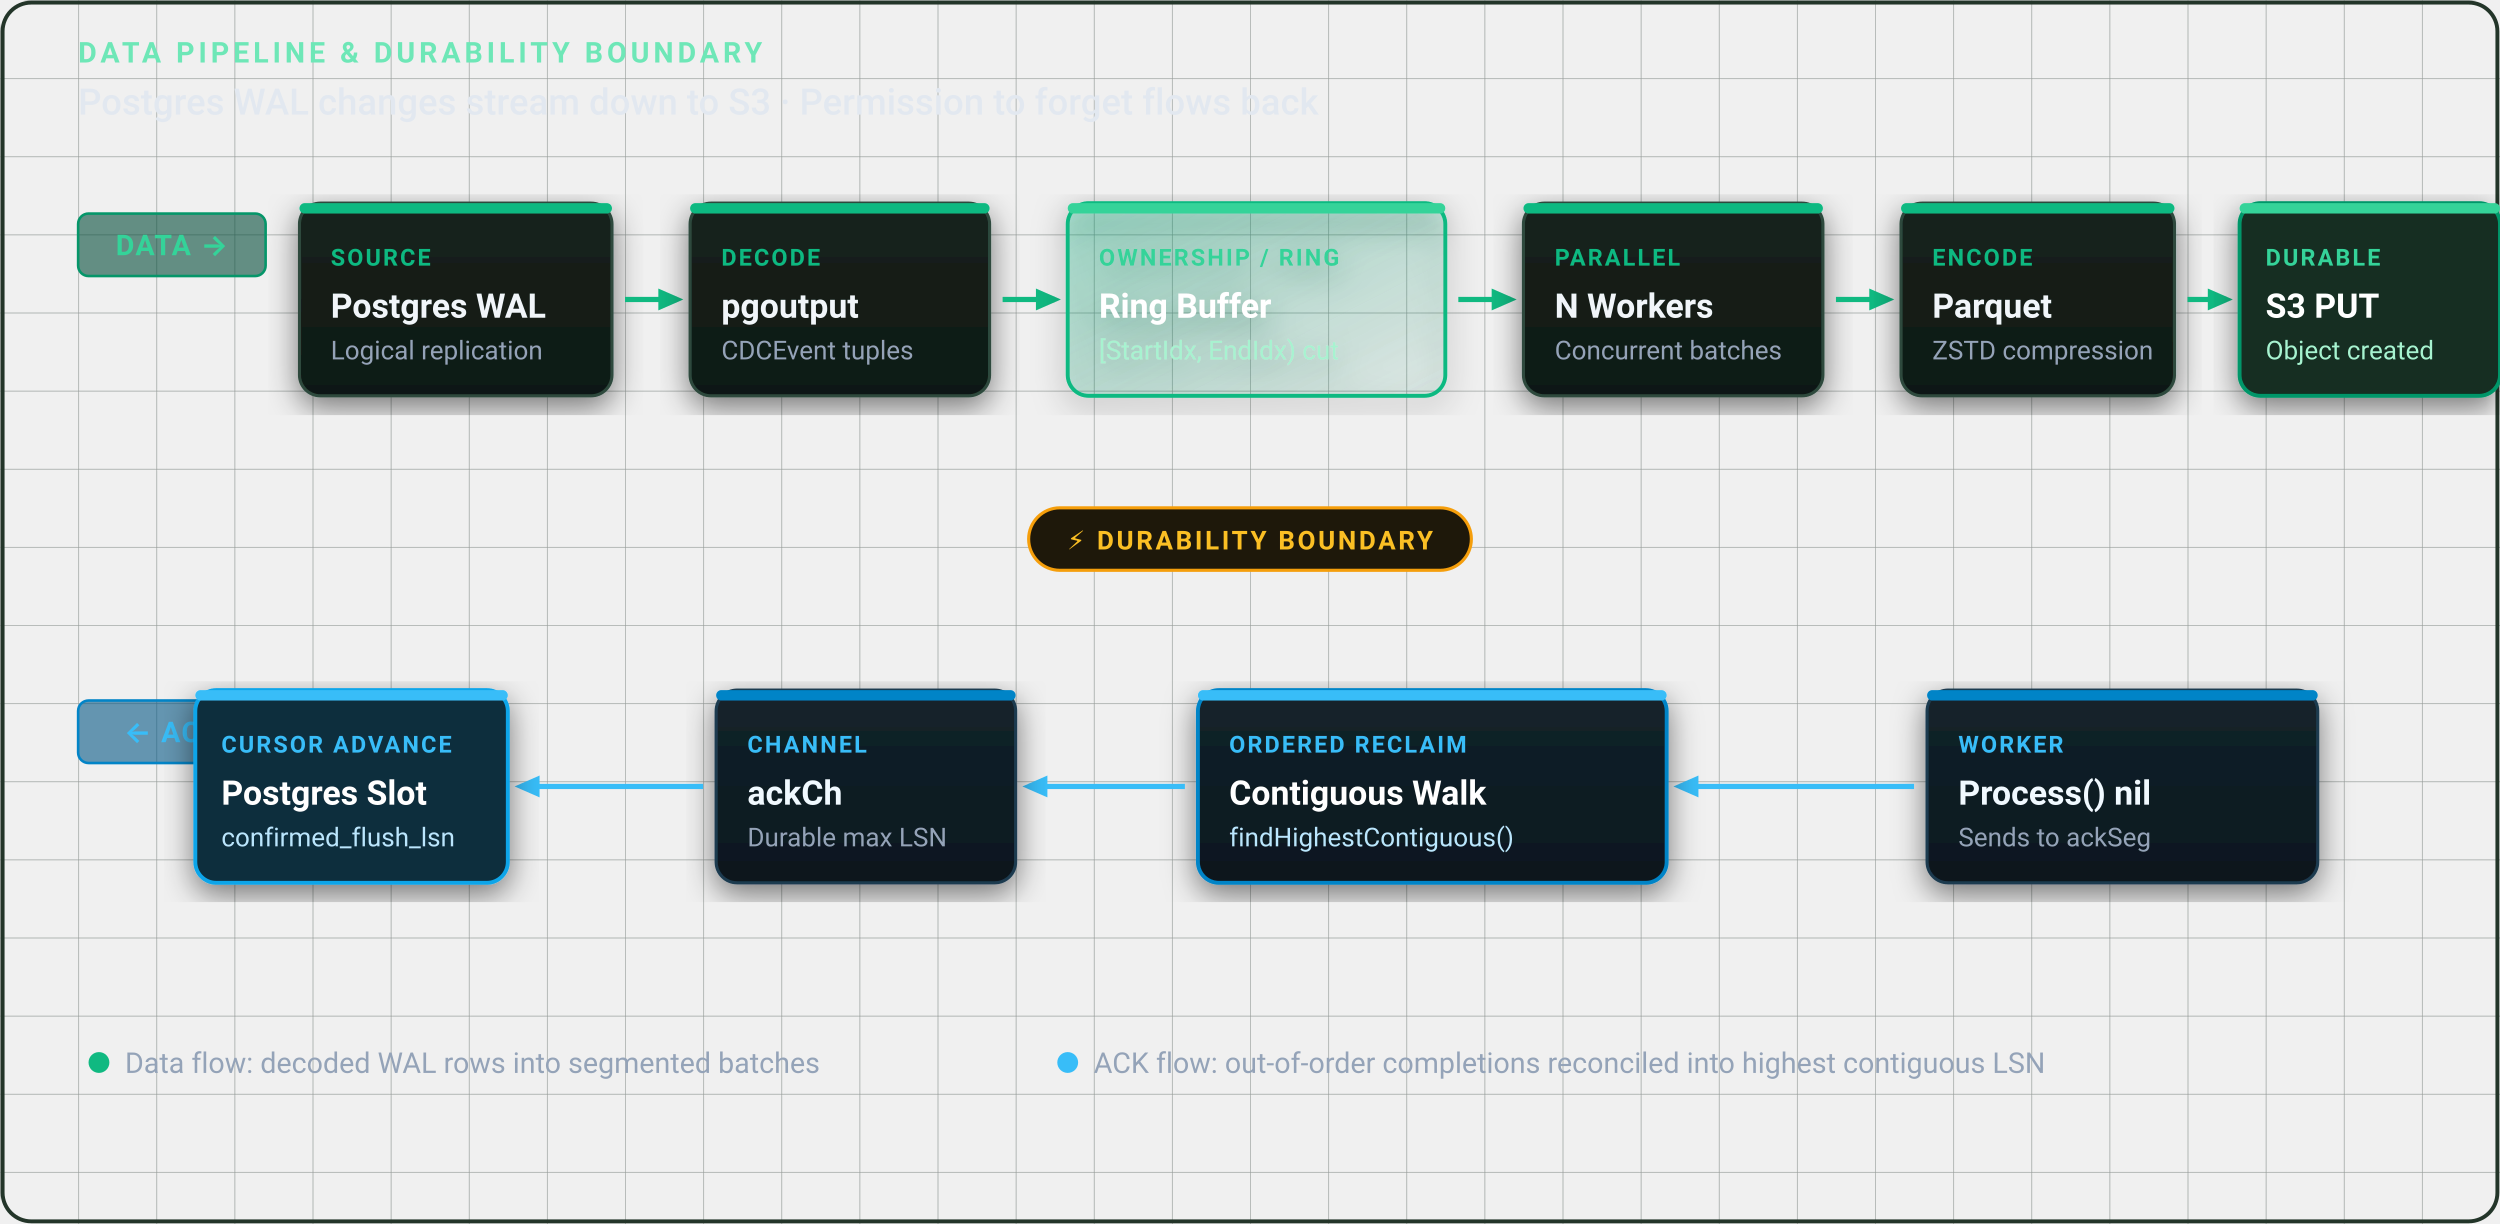
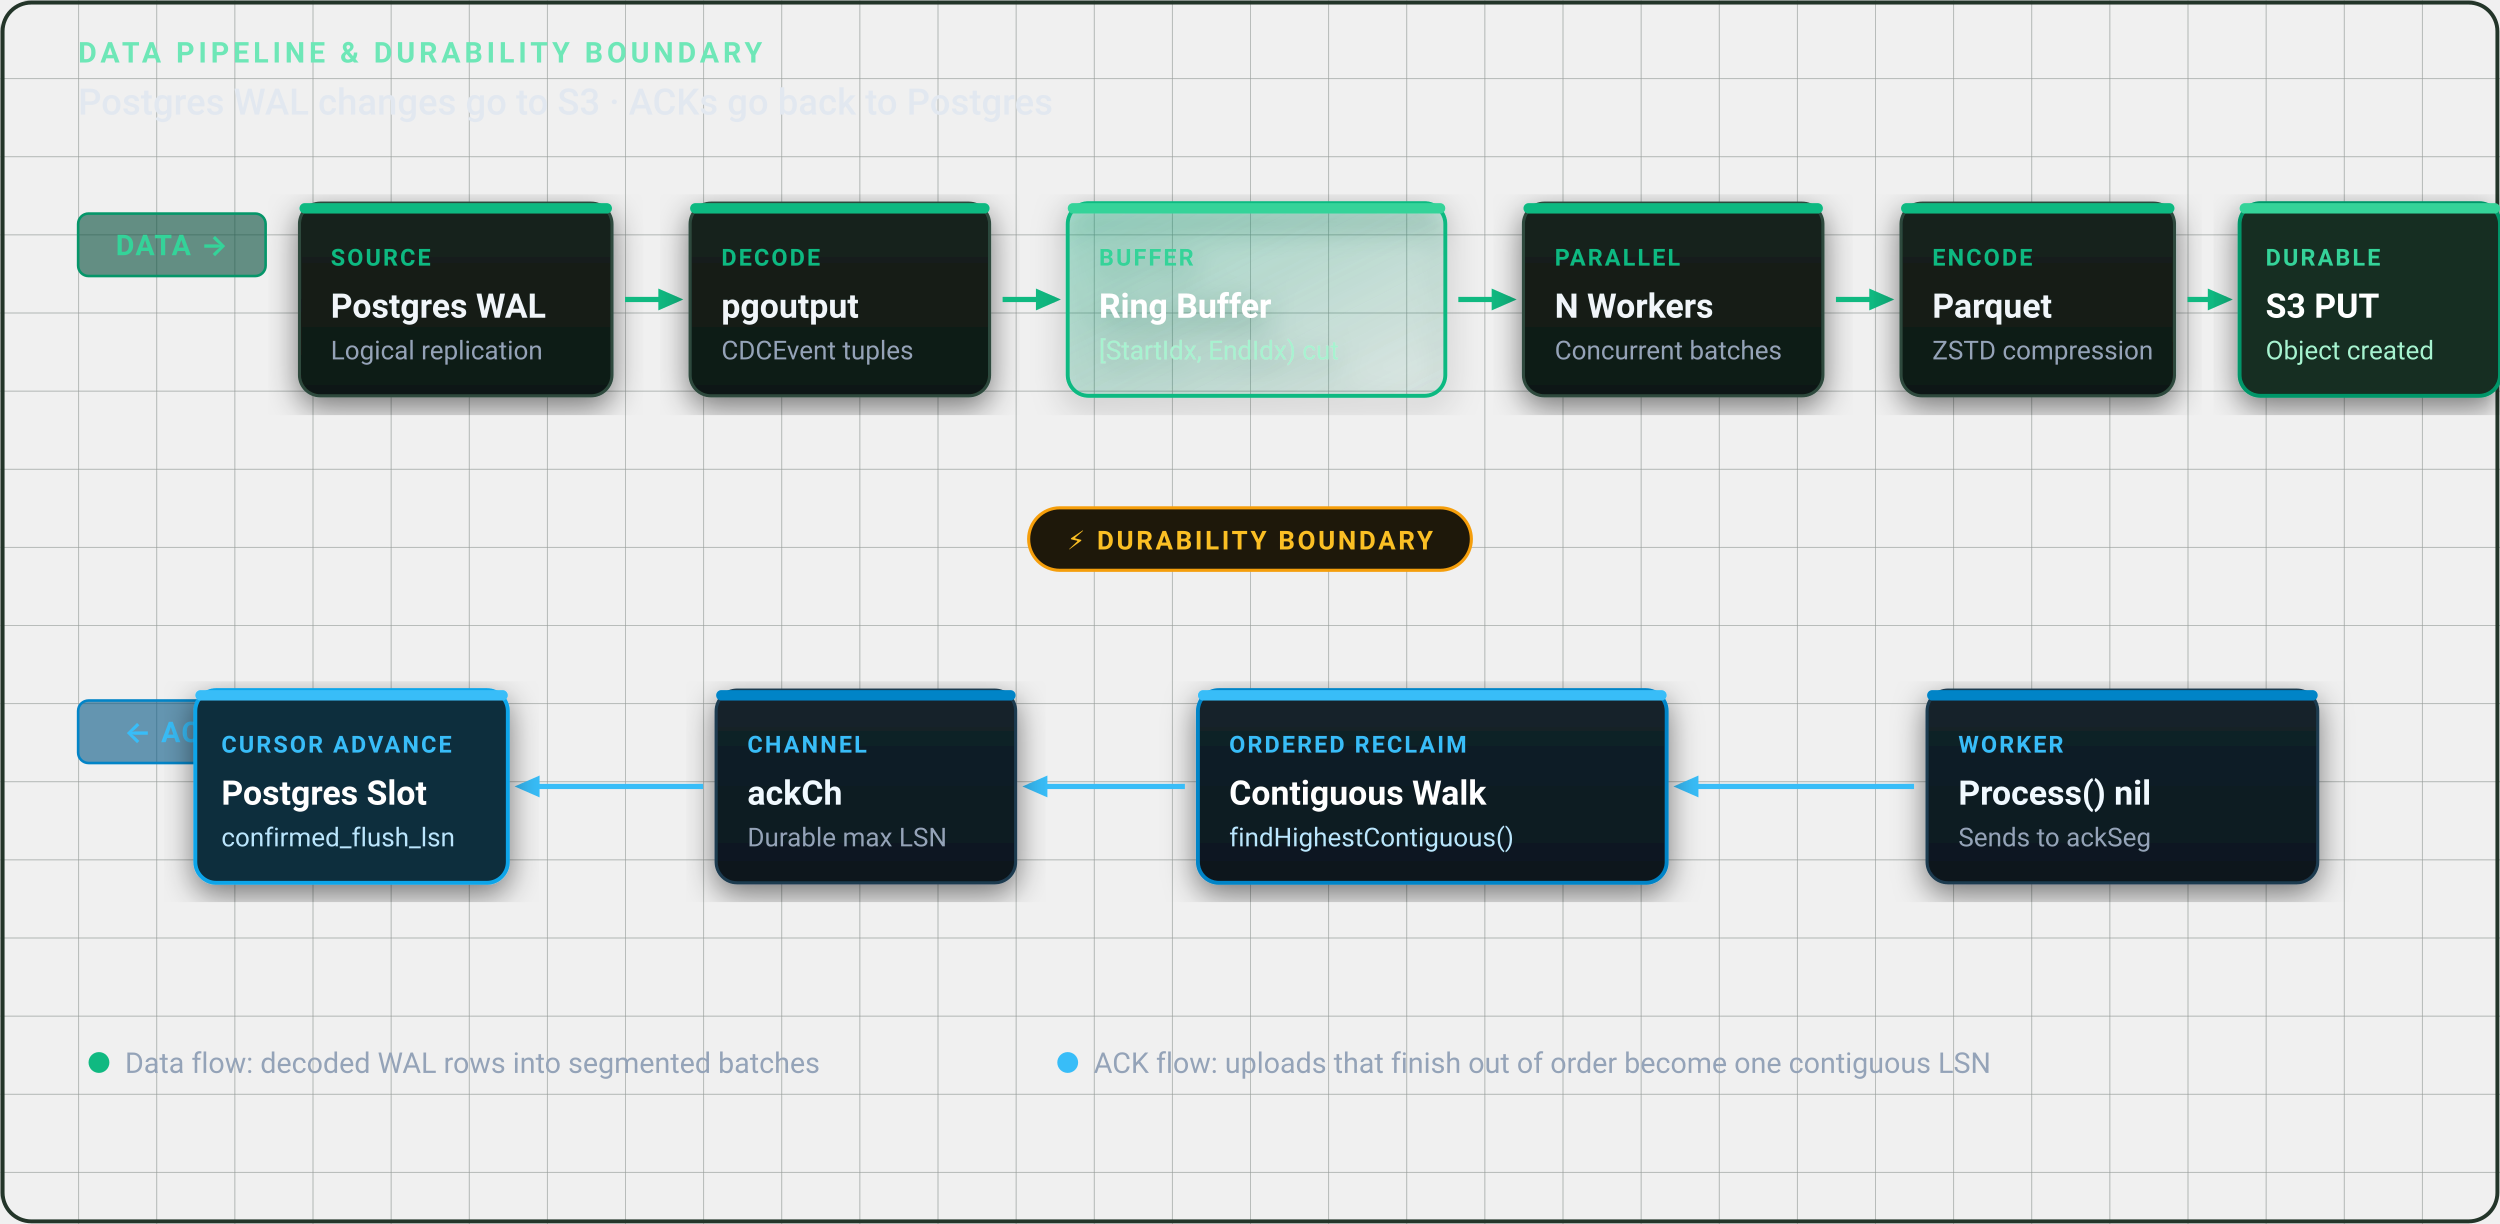
<svg xmlns="http://www.w3.org/2000/svg" viewBox="0 0 960 470" width="100%" height="100%" style="background: #0d1310; border-radius: 12px; font-family: ui-sans-serif, system-ui, -apple-system, BlinkMacSystemFont, 'Segoe UI', Roboto, sans-serif;">
  <defs>
    <linearGradient id="dataGrad" x1="0%" y1="0%" x2="100%" y2="0%">
      <stop offset="0%" stop-color="#34d399" />
      <stop offset="50%" stop-color="#10b981" />
      <stop offset="100%" stop-color="#059669" />
    </linearGradient>
    <linearGradient id="ackGrad" x1="100%" y1="0%" x2="0%" y2="0%">
      <stop offset="0%" stop-color="#38bdf8" />
      <stop offset="50%" stop-color="#0ea5e9" />
      <stop offset="100%" stop-color="#0284c7" />
    </linearGradient>
    <linearGradient id="nodeBgData" x1="0%" y1="0%" x2="0%" y2="100%">
      <stop offset="0%" stop-color="#16221c" />
      <stop offset="100%" stop-color="#0f1914" />
    </linearGradient>
    <linearGradient id="nodeBgAck" x1="0%" y1="0%" x2="0%" y2="100%">
      <stop offset="0%" stop-color="#13232b" />
      <stop offset="100%" stop-color="#0c171e" />
    </linearGradient>
    <linearGradient id="ringHighlight" x1="0%" y1="0%" x2="100%" y2="100%">
      <stop offset="0%" stop-color="#10b981" stop-opacity="0.25" />
      <stop offset="100%" stop-color="#059669" stop-opacity="0.05" />
    </linearGradient>
    <linearGradient id="boundaryGrad" x1="0%" y1="0%" x2="100%" y2="0%">
      <stop offset="0%" stop-color="#f59e0b" stop-opacity="0" />
      <stop offset="20%" stop-color="#f59e0b" stop-opacity="0.6" />
      <stop offset="80%" stop-color="#f59e0b" stop-opacity="0.6" />
      <stop offset="100%" stop-color="#f59e0b" stop-opacity="0" />
    </linearGradient>
    <filter id="shadow" x="-10%" y="-10%" width="120%" height="120%">
      <feDropShadow dx="0" dy="4" stdDeviation="6" flood-color="#000000" flood-opacity="0.5" />
    </filter>
    <marker id="arrowData" viewBox="0 0 10 10" refX="6" refY="5" markerWidth="6" markerHeight="6" orient="auto-start-reverse">
      <path d="M 0 1.5 L 8 5 L 0 8.5 z" fill="#10b981" />
    </marker>
    <marker id="arrowAck" viewBox="0 0 10 10" refX="6" refY="5" markerWidth="6" markerHeight="6" orient="auto-start-reverse">
      <path d="M 0 1.5 L 8 5 L 0 8.5 z" fill="#38bdf8" />
    </marker>
  </defs>
  <pattern id="grid" width="30" height="30" patternUnits="userSpaceOnUse">
    <path d="M 30 0 L 0 0 0 30" fill="none" stroke="#18261e" stroke-width="0.5" stroke-opacity="0.4" />
  </pattern>
  <rect width="960" height="470" fill="url(#grid)" rx="12" />
  <rect x="1" y="1" width="958" height="468" fill="none" stroke="#233529" stroke-width="1.5" rx="11" />
  <g transform="translate(30, 24)">
    <text x="0" y="0" fill="#6ee7b7" font-size="11" font-weight="700" letter-spacing="1.5">DATA PIPELINE &amp; DURABILITY BOUNDARY</text>
-     <text x="0" y="20" fill="#e2e8f0" font-size="14" font-weight="500">Postgres WAL changes stream down to S3 · Permission to forget flows back</text>
+     <text x="0" y="20" fill="#e2e8f0" font-size="14" font-weight="500">Postgres WAL changes go to S3 · ACKs go back to Postgres</text>
  </g>
  <g transform="translate(30, 78)">
    <rect x="0" y="4" width="72" height="24" rx="4" fill="#064e3b" fill-opacity="0.6" stroke="#059669" stroke-width="1" />
    <text x="36" y="20" fill="#34d399" font-size="11" font-weight="700" text-anchor="middle" letter-spacing="0.5">DATA →</text>
    <g transform="translate(85, 0)" filter="url(#shadow)">
      <rect x="0" y="0" width="120" height="74" rx="8" fill="url(#nodeBgData)" stroke="#2d4a3e" stroke-width="1.2" />
      <rect x="0" y="0" width="120" height="4" rx="2" fill="#10b981" />
      <text x="12" y="24" fill="#10b981" font-size="9" font-weight="700" letter-spacing="0.8">SOURCE</text>
      <text x="12" y="44" fill="#f1f5f9" font-size="13" font-weight="600">Postgres WAL</text>
      <text x="12" y="60" fill="#94a3b8" font-size="10">Logical replication</text>
    </g>
    <path d="M 210 37 L 230 37" stroke="#10b981" stroke-width="2" marker-end="url(#arrowData)" fill="none" />
    <g transform="translate(235, 0)" filter="url(#shadow)">
      <rect x="0" y="0" width="115" height="74" rx="8" fill="url(#nodeBgData)" stroke="#2d4a3e" stroke-width="1.2" />
      <rect x="0" y="0" width="115" height="4" rx="2" fill="#10b981" />
      <text x="12" y="24" fill="#10b981" font-size="9" font-weight="700" letter-spacing="0.8">DECODE</text>
      <text x="12" y="44" fill="#f1f5f9" font-size="13" font-weight="600">pgoutput</text>
      <text x="12" y="60" fill="#94a3b8" font-size="10">CDCEvent tuples</text>
    </g>
    <path d="M 355 37 L 375 37" stroke="#10b981" stroke-width="2" marker-end="url(#arrowData)" fill="none" />
    <g transform="translate(380, 0)" filter="url(#shadow)">
      <rect x="0" y="0" width="145" height="74" rx="8" fill="url(#ringHighlight)" stroke="#10b981" stroke-width="1.5" />
      <rect x="0" y="0" width="145" height="4" rx="2" fill="#34d399" />
-       <text x="12" y="24" fill="#34d399" font-size="9" font-weight="700" letter-spacing="0.8">OWNERSHIP / RING</text>
+       <text x="12" y="24" fill="#34d399" font-size="9" font-weight="700" letter-spacing="0.8">BUFFER</text>
      <text x="12" y="44" fill="#ffffff" font-size="13" font-weight="700">Ring Buffer</text>
      <text x="12" y="60" fill="#a7f3d0" font-size="10">[StartIdx, EndIdx) cut</text>
    </g>
    <path d="M 530 37 L 550 37" stroke="#10b981" stroke-width="2" marker-end="url(#arrowData)" fill="none" />
    <g transform="translate(555, 0)" filter="url(#shadow)">
      <rect x="0" y="0" width="115" height="74" rx="8" fill="url(#nodeBgData)" stroke="#2d4a3e" stroke-width="1.2" />
      <rect x="0" y="0" width="115" height="4" rx="2" fill="#10b981" />
      <text x="12" y="24" fill="#10b981" font-size="9" font-weight="700" letter-spacing="0.8">PARALLEL</text>
      <text x="12" y="44" fill="#f1f5f9" font-size="13" font-weight="600">N Workers</text>
      <text x="12" y="60" fill="#94a3b8" font-size="10">Concurrent batches</text>
    </g>
    <path d="M 675 37 L 695 37" stroke="#10b981" stroke-width="2" marker-end="url(#arrowData)" fill="none" />
    <g transform="translate(700, 0)" filter="url(#shadow)">
      <rect x="0" y="0" width="105" height="74" rx="8" fill="url(#nodeBgData)" stroke="#2d4a3e" stroke-width="1.2" />
      <rect x="0" y="0" width="105" height="4" rx="2" fill="#10b981" />
      <text x="12" y="24" fill="#10b981" font-size="9" font-weight="700" letter-spacing="0.8">ENCODE</text>
      <text x="12" y="44" fill="#f1f5f9" font-size="13" font-weight="600">Parquet</text>
      <text x="12" y="60" fill="#94a3b8" font-size="10">ZSTD compression</text>
    </g>
    <path d="M 810 37 L 825 37" stroke="#10b981" stroke-width="2" marker-end="url(#arrowData)" fill="none" />
    <g transform="translate(830, 0)" filter="url(#shadow)">
      <rect x="0" y="0" width="100" height="74" rx="8" fill="#132e22" stroke="#059669" stroke-width="1.5" />
      <rect x="0" y="0" width="100" height="4" rx="2" fill="#34d399" />
      <text x="10" y="24" fill="#34d399" font-size="9" font-weight="700" letter-spacing="0.8">DURABLE</text>
      <text x="10" y="44" fill="#ffffff" font-size="13" font-weight="700">S3 PUT</text>
      <text x="10" y="60" fill="#a7f3d0" font-size="10">Object created</text>
    </g>
  </g>
  <g transform="translate(30, 195)">
    <line x1="10" y1="12" x2="890" y2="12" stroke="url(#boundaryGrad)" stroke-width="2" stroke-dasharray="6,4" />
    <g transform="translate(365, 0)">
      <rect x="0" y="0" width="170" height="24" rx="12" fill="#1e180a" stroke="#f59e0b" stroke-width="1.2" />
      <text x="85" y="16" fill="#fbbf24" font-size="10" font-weight="700" text-anchor="middle" letter-spacing="1">⚡ DURABILITY BOUNDARY</text>
    </g>
  </g>
  <g transform="translate(30, 265)">
    <rect x="0" y="4" width="72" height="24" rx="4" fill="#075985" fill-opacity="0.6" stroke="#0284c7" stroke-width="1" />
    <text x="36" y="20" fill="#38bdf8" font-size="11" font-weight="700" text-anchor="middle" letter-spacing="0.5">← ACK</text>
    <g transform="translate(710, 0)" filter="url(#shadow)">
      <rect x="0" y="0" width="150" height="74" rx="8" fill="url(#nodeBgAck)" stroke="#1e3a4f" stroke-width="1.2" />
      <rect x="0" y="0" width="150" height="4" rx="2" fill="#0284c7" />
      <text x="12" y="24" fill="#38bdf8" font-size="9" font-weight="700" letter-spacing="0.8">WORKER</text>
      <text x="12" y="44" fill="#f0f9ff" font-size="13" font-weight="600">Process() nil</text>
      <text x="12" y="60" fill="#94a3b8" font-size="10">Sends to ackSeg</text>
    </g>
    <path d="M 705 37 L 615 37" stroke="#38bdf8" stroke-width="2" marker-end="url(#arrowAck)" fill="none" />
    <g transform="translate(430, 0)" filter="url(#shadow)">
      <rect x="0" y="0" width="180" height="74" rx="8" fill="url(#nodeBgAck)" stroke="#0284c7" stroke-width="1.5" />
      <rect x="0" y="0" width="180" height="4" rx="2" fill="#38bdf8" />
      <text x="12" y="24" fill="#38bdf8" font-size="9" font-weight="700" letter-spacing="0.8">ORDERED RECLAIM</text>
      <text x="12" y="44" fill="#ffffff" font-size="13" font-weight="700">Contiguous Walk</text>
      <text x="12" y="60" fill="#bae6fd" font-size="10">findHighestContiguous()</text>
    </g>
    <path d="M 425 37 L 365 37" stroke="#38bdf8" stroke-width="2" marker-end="url(#arrowAck)" fill="none" />
    <g transform="translate(245, 0)" filter="url(#shadow)">
      <rect x="0" y="0" width="115" height="74" rx="8" fill="url(#nodeBgAck)" stroke="#1e3a4f" stroke-width="1.2" />
      <rect x="0" y="0" width="115" height="4" rx="2" fill="#0284c7" />
      <text x="12" y="24" fill="#38bdf8" font-size="9" font-weight="700" letter-spacing="0.8">CHANNEL</text>
      <text x="12" y="44" fill="#f0f9ff" font-size="13" font-weight="600">ackCh</text>
      <text x="12" y="60" fill="#94a3b8" font-size="10">Durable max LSN</text>
    </g>
    <path d="M 240 37 L 170 37" stroke="#38bdf8" stroke-width="2" marker-end="url(#arrowAck)" fill="none" />
    <g transform="translate(45, 0)" filter="url(#shadow)">
      <rect x="0" y="0" width="120" height="74" rx="8" fill="#102d3d" stroke="#0ea5e9" stroke-width="1.5" />
      <rect x="0" y="0" width="120" height="4" rx="2" fill="#38bdf8" />
      <text x="10" y="24" fill="#38bdf8" font-size="9" font-weight="700" letter-spacing="0.8">CURSOR ADVANCE</text>
      <text x="10" y="44" fill="#ffffff" font-size="13" font-weight="700">Postgres Slot</text>
      <text x="10" y="60" fill="#bae6fd" font-size="10">confirmed_flush_lsn</text>
    </g>
  </g>
  <g transform="translate(30, 400)">
    <circle cx="8" cy="8" r="4" fill="#10b981" />
    <text x="18" y="12" fill="#94a3b8" font-size="11">Data flow: decoded WAL rows into segmented batches</text>
    <circle cx="380" cy="8" r="4" fill="#38bdf8" />
-     <text x="390" y="12" fill="#94a3b8" font-size="11">ACK flow: out-of-order completions reconciled into highest contiguous LSN</text>
+     <text x="390" y="12" fill="#94a3b8" font-size="11">ACK flow: uploads that finish out of order become one contiguous LSN</text>
  </g>
</svg>
